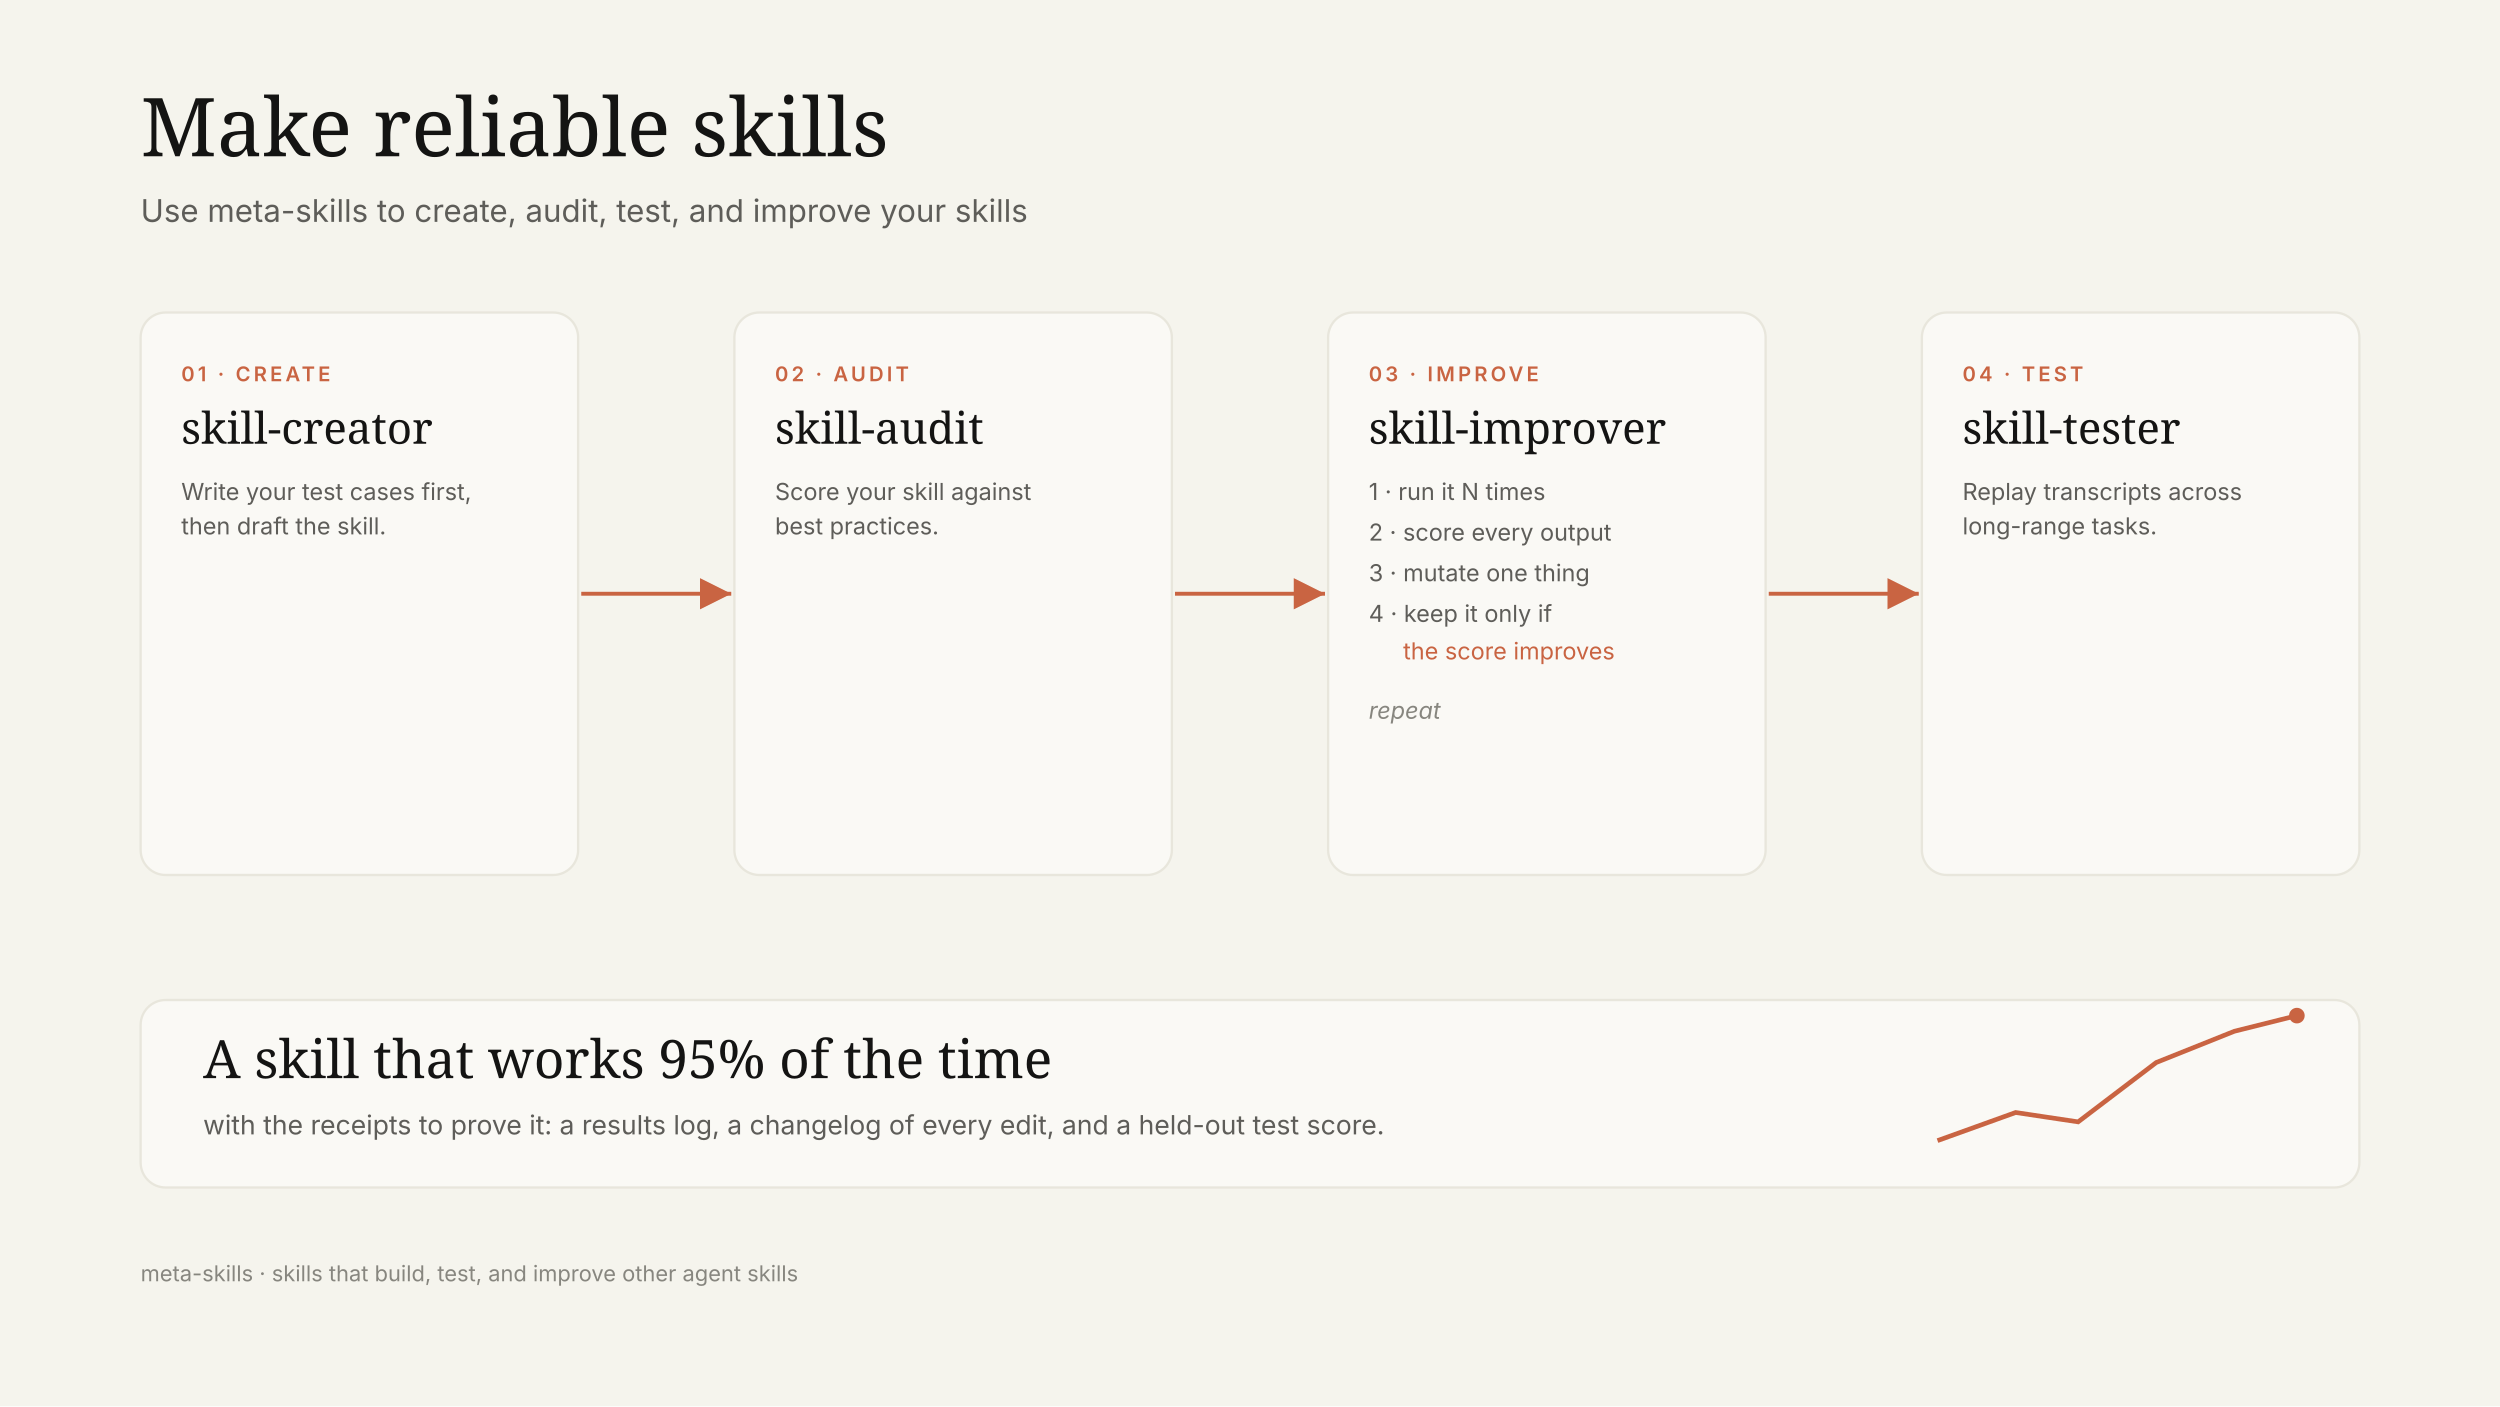
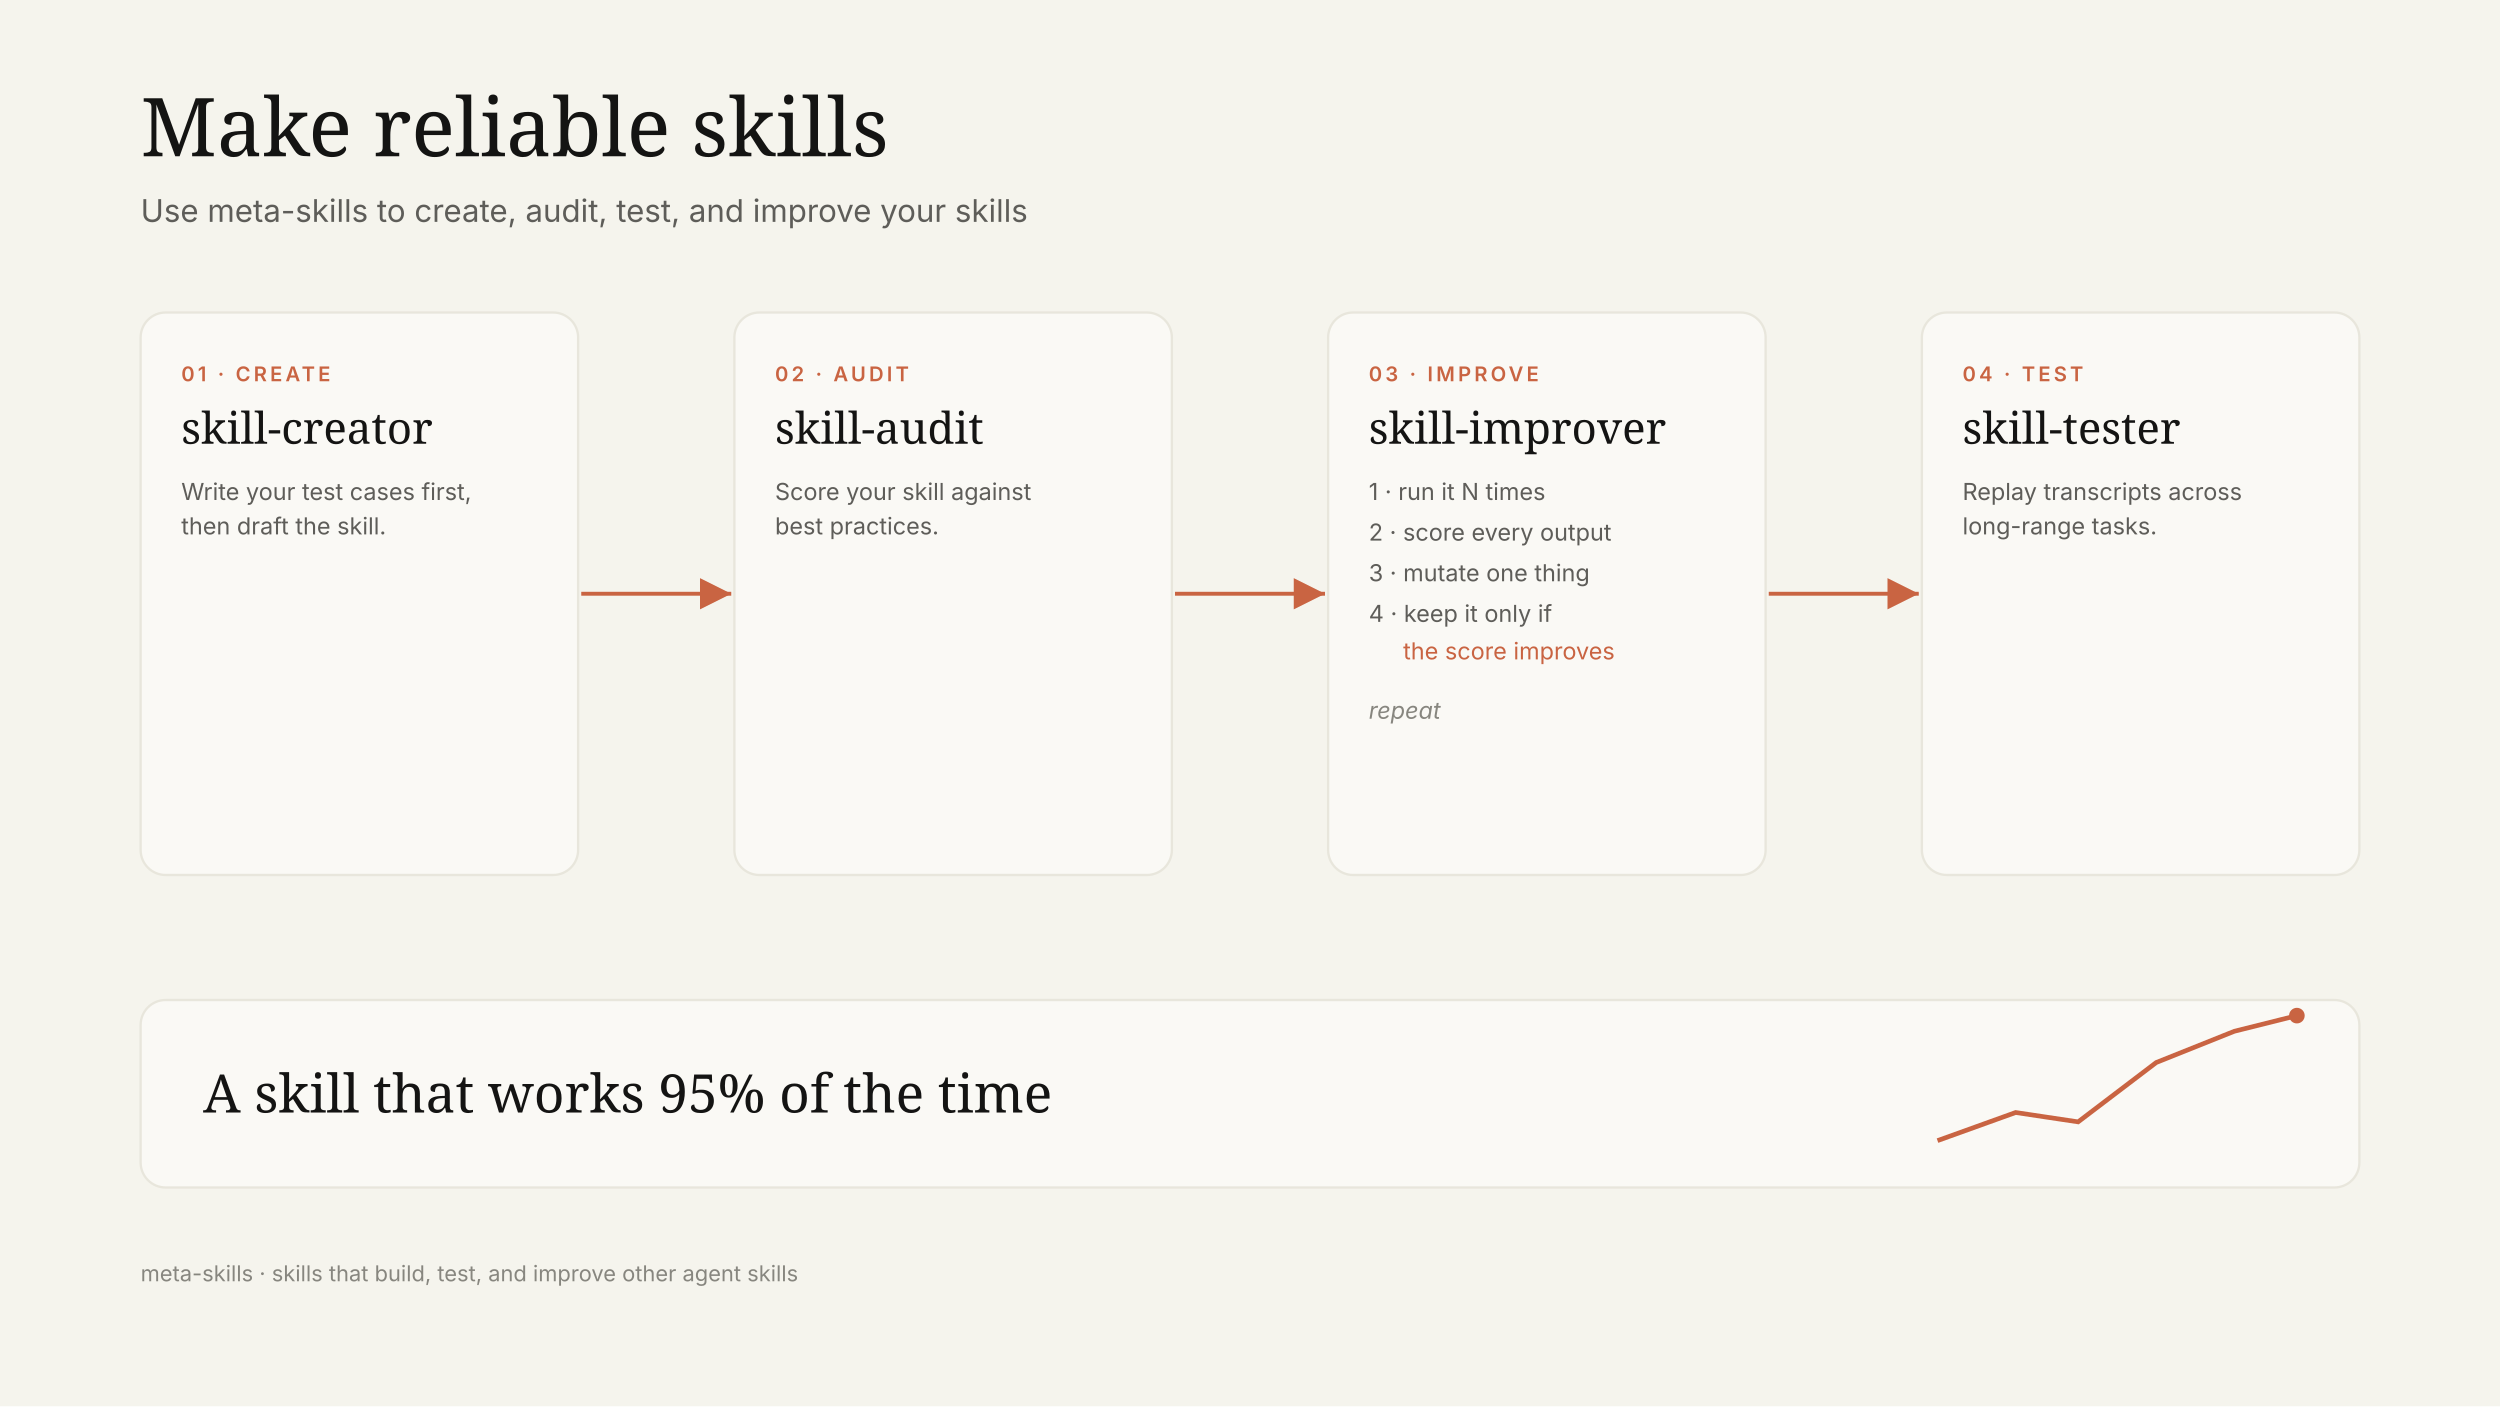
<svg xmlns="http://www.w3.org/2000/svg" width="1600" height="900" viewBox="0 0 1600 900" font-family="'EB Garamond', Georgia, serif">
  <defs>
    <style>
      .label{font-family:'EB Garamond',Georgia,serif;}
      .ui{font-family:-apple-system,'Segoe UI',system-ui,sans-serif;}
    </style>
    <marker id="arw" markerWidth="12" markerHeight="12" refX="8" refY="4" orient="auto">
      <path d="M0,0 L8,4 L0,8 Z" fill="#c96442" />
    </marker>
  </defs>
  <rect width="1600" height="900" fill="#f5f4ed" />
  <text x="90" y="100" class="label" font-size="52" fill="#141413" font-weight="500">Make reliable skills</text>
  <text x="90" y="142" class="ui" font-size="20" fill="#5e5d59">Use meta-skills to create, audit, test, and improve your skills</text>
  <g>
    <rect x="90" y="200" width="280" height="360" rx="16" fill="#faf9f5" stroke="#e8e6dc" stroke-width="1.5" />
    <text x="116" y="244" class="ui" font-size="13" fill="#c96442" letter-spacing="2" font-weight="600">01 · CREATE</text>
    <text x="116" y="284" class="label" font-size="28" fill="#141413" font-weight="500">skill-creator</text>
    <text x="116" y="320" class="ui" font-size="15" fill="#5e5d59">Write your test cases first,</text>
    <text x="116" y="342" class="ui" font-size="15" fill="#5e5d59">then draft the skill.</text>
  </g>
  <g>
    <rect x="470" y="200" width="280" height="360" rx="16" fill="#faf9f5" stroke="#e8e6dc" stroke-width="1.5" />
    <text x="496" y="244" class="ui" font-size="13" fill="#c96442" letter-spacing="2" font-weight="600">02 · AUDIT</text>
    <text x="496" y="284" class="label" font-size="28" fill="#141413" font-weight="500">skill-audit</text>
    <text x="496" y="320" class="ui" font-size="15" fill="#5e5d59">Score your skill against</text>
    <text x="496" y="342" class="ui" font-size="15" fill="#5e5d59">best practices.</text>
  </g>
  <g>
    <rect x="850" y="200" width="280" height="360" rx="16" fill="#faf9f5" stroke="#e8e6dc" stroke-width="1.5" />
    <text x="876" y="244" class="ui" font-size="13" fill="#c96442" letter-spacing="2" font-weight="600">03 · IMPROVE</text>
    <text x="876" y="284" class="label" font-size="28" fill="#141413" font-weight="500">skill-improver</text>
    <text x="876" y="320" class="ui" font-size="15" fill="#5e5d59">1 · run it N times</text>
    <text x="876" y="346" class="ui" font-size="15" fill="#5e5d59">2 · score every output</text>
    <text x="876" y="372" class="ui" font-size="15" fill="#5e5d59">3 · mutate one thing</text>
    <text x="876" y="398" class="ui" font-size="15" fill="#5e5d59">4 · keep it only if</text>
    <text x="898" y="422" class="ui" font-size="15" fill="#c96442">the score improves</text>
    <text x="876" y="460" class="ui" font-size="15" fill="#87867f" font-style="italic">repeat</text>
  </g>
  <g>
    <rect x="1230" y="200" width="280" height="360" rx="16" fill="#faf9f5" stroke="#e8e6dc" stroke-width="1.5" />
    <text x="1256" y="244" class="ui" font-size="13" fill="#c96442" letter-spacing="2" font-weight="600">04 · TEST</text>
    <text x="1256" y="284" class="label" font-size="28" fill="#141413" font-weight="500">skill-tester</text>
    <text x="1256" y="320" class="ui" font-size="15" fill="#5e5d59">Replay transcripts across</text>
    <text x="1256" y="342" class="ui" font-size="15" fill="#5e5d59">long-range tasks.</text>
  </g>
  <line x1="372" y1="380" x2="468" y2="380" stroke="#c96442" stroke-width="2.5" marker-end="url(#arw)" />
  <line x1="752" y1="380" x2="848" y2="380" stroke="#c96442" stroke-width="2.5" marker-end="url(#arw)" />
  <line x1="1132" y1="380" x2="1228" y2="380" stroke="#c96442" stroke-width="2.5" marker-end="url(#arw)" />
  <g>
    <rect x="90" y="640" width="1420" height="120" rx="16" fill="#faf9f5" stroke="#e8e6dc" stroke-width="1.5" />
-     <text x="130" y="690" class="label" font-size="34" fill="#141413" font-weight="500">A skill that works 95% of the time</text>
-     <text x="130" y="726" class="ui" font-size="17" fill="#5e5d59">with the receipts to prove it: a results log, a changelog of every edit, and a held-out test score.</text>
+     <text x="130" y="712" class="label" font-size="34" fill="#141413" font-weight="500">A skill that works 95% of the time</text>
    <polyline points="1240,730 1290,712 1330,718 1380,680 1430,660 1470,650" fill="none" stroke="#c96442" stroke-width="3" />
    <circle cx="1470" cy="650" r="5" fill="#c96442" />
  </g>
  <text x="90" y="820" class="ui" font-size="14" fill="#87867f">meta-skills · skills that build, test, and improve other agent skills</text>
</svg>
